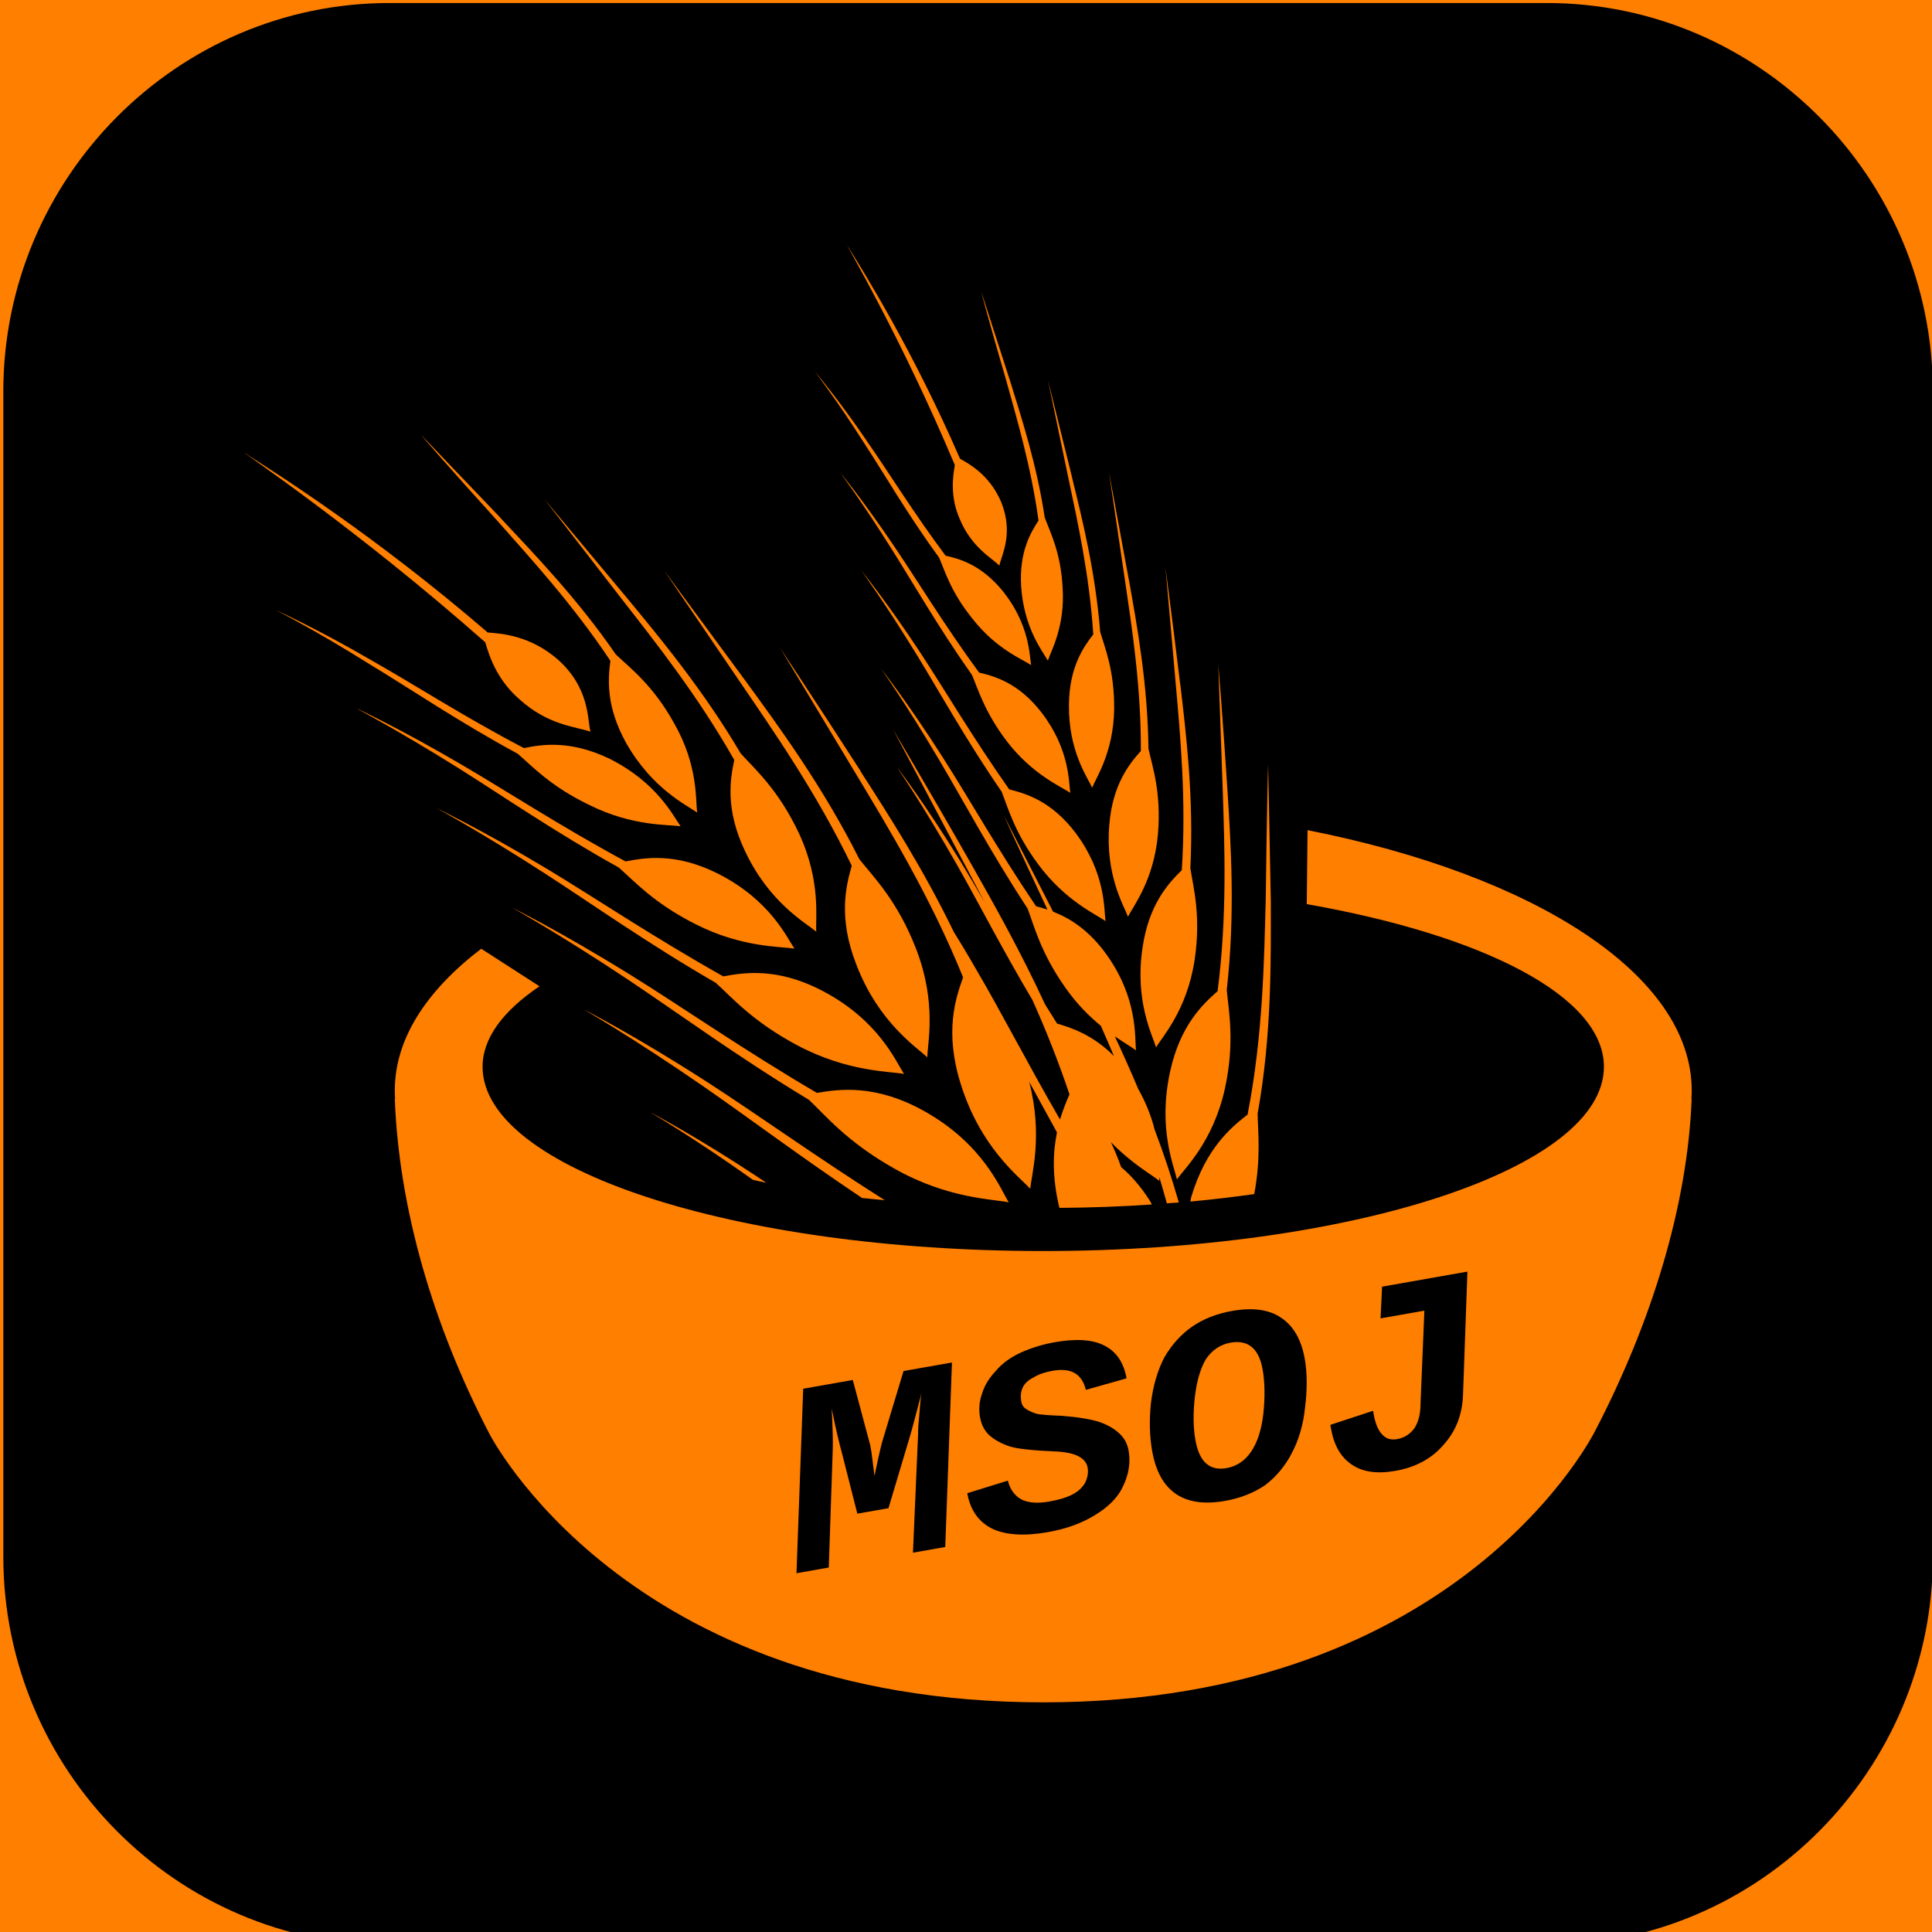
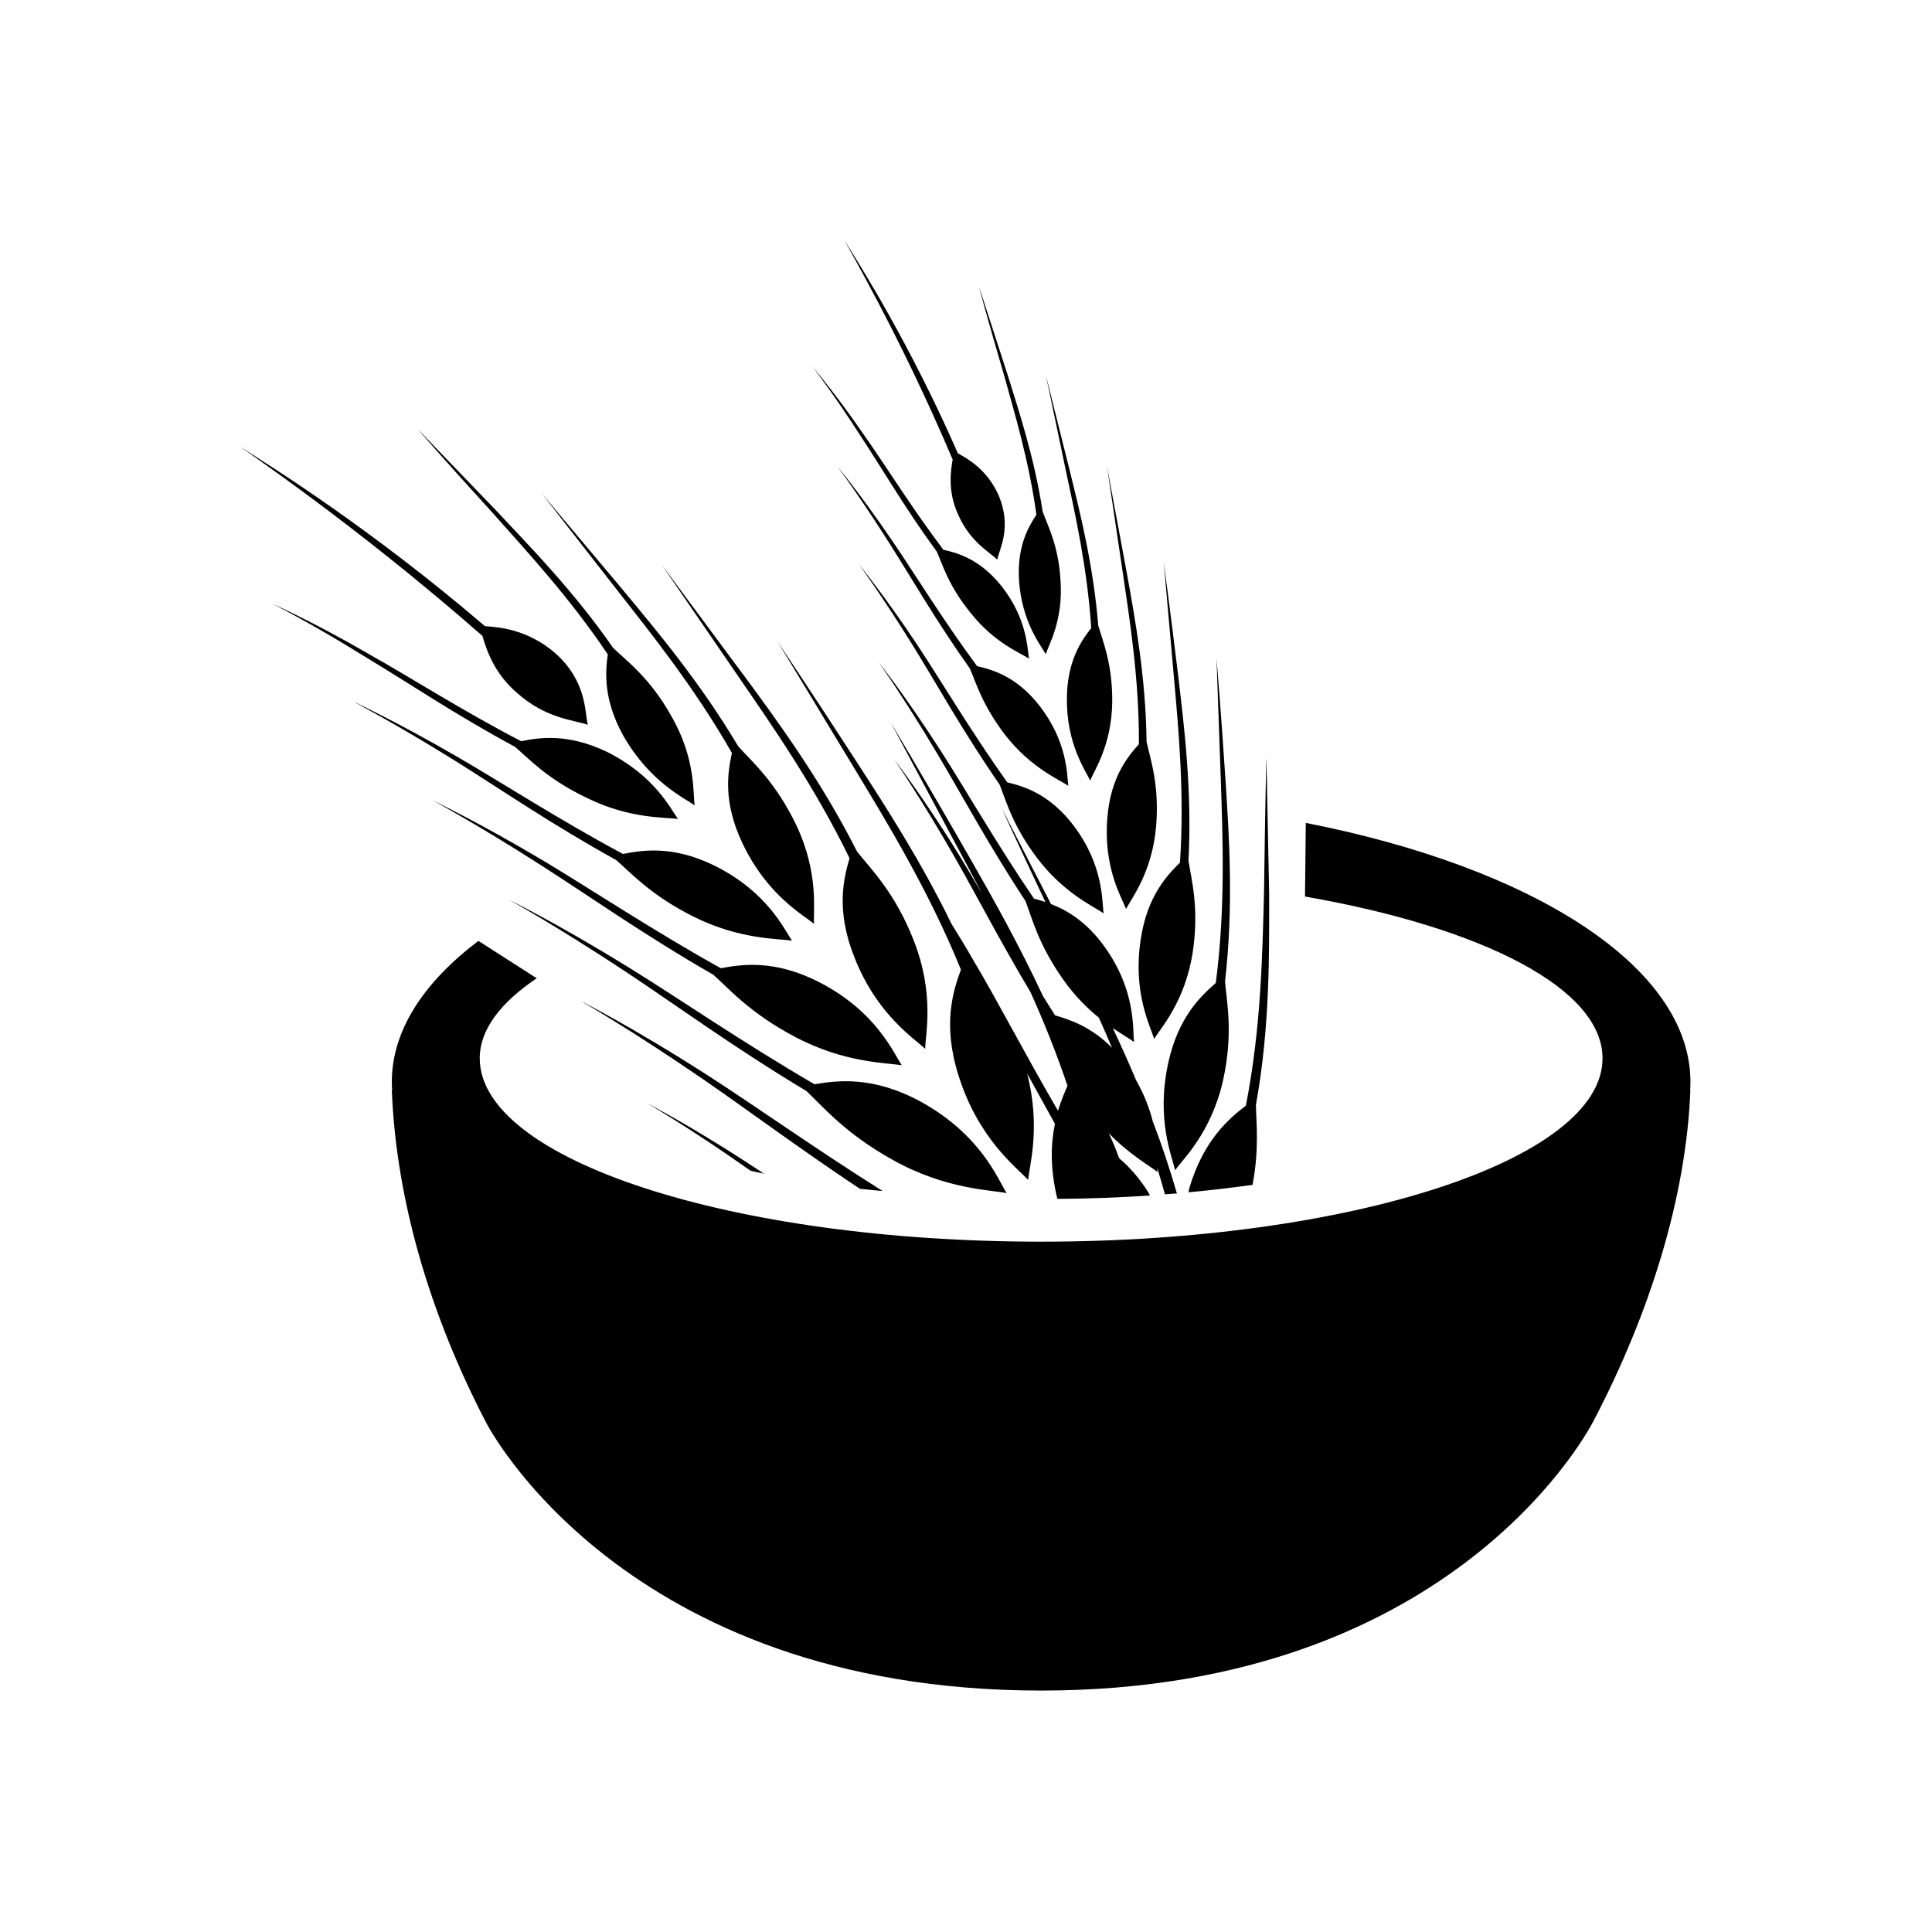
<svg xmlns="http://www.w3.org/2000/svg" width="32" height="32">
  <defs>
    <filter id="svg_20_blur">
      <feGaussianBlur stdDeviation="0" />
    </filter>
  </defs>
  <g>
-     <rect x="-1" y="-1" width="34" height="34" id="canvas_background" fill="#ff7f00" />
+     <rect x="-1" y="-1" width="34" height="34" id="canvas_background" fill="none" />
  </g>
  <g>
-     <path stroke="null" d="m25.622,0.05l-19.175,0c-3.515,0 -6.392,2.895 -6.392,6.433l0,19.299c0,3.538 2.876,6.433 6.392,6.433l19.175,0c3.515,0 6.392,-2.895 6.392,-6.433l0,-19.299c0,-3.538 -2.876,-6.433 -6.392,-6.433zm-4.958,18.41c0.257,-1.319 0.273,-2.57 0.3,-3.538c0.018,-1.393 0.038,-2.256 0.04,-2.256l0.045,2.263c0,0.957 0.019,2.197 -0.219,3.517c0.006,0.304 0.056,0.74 -0.056,1.332c-0.345,0.048 -0.697,0.09 -1.059,0.124c0.006,-0.027 0.01,-0.05 0.016,-0.077c0.241,-0.806 0.662,-1.155 0.933,-1.364zm-0.497,-2.042c0.161,-1.242 0.115,-2.404 0.086,-3.307l-0.074,-2.1c0,0 0.07,0.806 0.153,2.102c0.056,0.889 0.129,2.039 -0.013,3.281c0.03,0.347 0.139,0.86 -0.032,1.644c-0.198,0.883 -0.671,1.317 -0.793,1.497c-0.054,-0.236 -0.318,-0.854 -0.113,-1.787c0.166,-0.767 0.543,-1.116 0.785,-1.33zm-0.617,-5.08c0.096,0.822 0.225,1.882 0.166,3.041c0.048,0.32 0.181,0.788 0.07,1.526c-0.128,0.831 -0.537,1.269 -0.638,1.443c-0.066,-0.217 -0.356,-0.772 -0.224,-1.652c0.105,-0.724 0.436,-1.073 0.65,-1.283c0.077,-1.163 -0.026,-2.237 -0.099,-3.073l-0.171,-1.943c-0.003,0 0.101,0.745 0.244,1.941zm-0.852,-1.735c0.134,0.753 0.312,1.724 0.324,2.798c0.064,0.293 0.214,0.717 0.158,1.407c-0.066,0.772 -0.414,1.206 -0.497,1.375c-0.075,-0.196 -0.377,-0.692 -0.31,-1.515c0.053,-0.677 0.337,-1.021 0.523,-1.229c0.005,-1.079 -0.152,-2.067 -0.264,-2.834l-0.264,-1.785l0.329,1.782zm-0.941,-1.692c0.168,0.684 0.387,1.565 0.465,2.552c0.077,0.265 0.238,0.643 0.232,1.282c-0.01,0.716 -0.302,1.139 -0.364,1.301c-0.081,-0.175 -0.395,-0.613 -0.385,-1.375c0.006,-0.626 0.246,-0.962 0.403,-1.163c-0.064,-0.992 -0.264,-1.888 -0.412,-2.588l-0.339,-1.626l0.401,1.616zm-2.514,2.898c0.399,0.608 0.874,1.415 1.473,2.266c0.27,0.068 0.7,0.188 1.106,0.73c0.492,0.663 0.462,1.25 0.489,1.452c-0.155,-0.113 -0.663,-0.333 -1.111,-0.936c-0.399,-0.536 -0.503,-0.942 -0.61,-1.209c-0.585,-0.849 -1.031,-1.656 -1.405,-2.266c-0.545,-0.888 -0.924,-1.401 -0.922,-1.402c-0.002,0.002 0.406,0.495 0.98,1.365zm-1.344,-3.004c0,0.002 0.38,0.455 0.92,1.256c0.379,0.56 0.829,1.303 1.398,2.079c0.248,0.058 0.65,0.166 1.032,0.659c0.467,0.606 0.452,1.147 0.478,1.333c-0.144,-0.1 -0.618,-0.296 -1.043,-0.844c-0.376,-0.492 -0.481,-0.867 -0.586,-1.11c-0.551,-0.78 -0.975,-1.523 -1.329,-2.083c-0.513,-0.817 -0.869,-1.288 -0.869,-1.291zm2.819,-1.534c0.19,0.614 0.451,1.404 0.586,2.3c0.086,0.236 0.265,0.573 0.296,1.155c0.045,0.656 -0.198,1.065 -0.244,1.216c-0.085,-0.153 -0.395,-0.531 -0.443,-1.23c-0.034,-0.573 0.16,-0.894 0.288,-1.09c-0.123,-0.902 -0.366,-1.708 -0.539,-2.335c-0.264,-0.899 -0.412,-1.462 -0.411,-1.462l0.467,1.447zm-2.637,-2.128c0.192,0.31 1.029,1.636 1.82,3.455c0.163,0.092 0.487,0.269 0.679,0.711c0.217,0.531 0.005,0.889 -0.027,1.058c-0.153,-0.143 -0.467,-0.312 -0.66,-0.778c-0.158,-0.365 -0.112,-0.692 -0.078,-0.886c-0.89,-2.115 -1.79,-3.625 -1.775,-3.63l0.042,0.071zm0.275,3.16c0.358,0.51 0.775,1.192 1.306,1.901c0.23,0.051 0.596,0.15 0.957,0.598c0.435,0.553 0.43,1.045 0.46,1.214c-0.134,-0.092 -0.575,-0.261 -0.97,-0.766c-0.36,-0.444 -0.457,-0.79 -0.554,-1.013c-0.518,-0.709 -0.911,-1.393 -1.246,-1.904c-0.476,-0.749 -0.815,-1.177 -0.812,-1.18c-0.003,0.003 0.358,0.413 0.86,1.15zm-0.107,5.466c0.465,0.722 1.042,1.62 1.547,2.663c0.113,0.183 0.233,0.38 0.361,0.605c0.401,0.677 0.85,1.555 1.4,2.506c0.05,-0.166 0.107,-0.302 0.157,-0.417c-0.184,-0.548 -0.393,-1.071 -0.612,-1.56c-0.499,-0.84 -0.898,-1.62 -1.245,-2.231c-0.59,-1.037 -1.007,-1.634 -1.005,-1.637c-0.002,0.003 0.449,0.577 1.072,1.594c0.12,0.199 0.249,0.417 0.382,0.647c-0.101,-0.191 -0.198,-0.378 -0.291,-0.553l-1.224,-2.306c-0.002,0 0.518,0.864 1.317,2.269c0.364,0.642 0.797,1.412 1.2,2.284c0.067,0.106 0.133,0.212 0.2,0.32c0.238,0.071 0.593,0.185 0.943,0.54c-0.072,-0.172 -0.147,-0.339 -0.217,-0.502c-0.187,-0.153 -0.393,-0.354 -0.586,-0.629c-0.414,-0.587 -0.519,-1.028 -0.628,-1.314c-0.606,-0.923 -1.071,-1.798 -1.462,-2.457c-0.569,-0.963 -0.968,-1.517 -0.967,-1.52c-0.002,0.002 0.427,0.536 1.027,1.478c0.422,0.659 0.916,1.536 1.542,2.461c0.058,0.014 0.12,0.034 0.189,0.056c-0.46,-0.981 -0.725,-1.563 -0.724,-1.563l0.817,1.597c0.265,0.103 0.588,0.293 0.89,0.716c0.515,0.725 0.462,1.361 0.483,1.581c-0.066,-0.051 -0.192,-0.124 -0.35,-0.232c0.129,0.277 0.259,0.566 0.387,0.87c0.136,0.241 0.221,0.47 0.272,0.674c0.147,0.386 0.281,0.79 0.401,1.208c-0.066,0.005 -0.131,0.01 -0.198,0.014c-0.042,-0.146 -0.081,-0.293 -0.126,-0.434c0,0.021 0,0.043 0,0.061c-0.121,-0.1 -0.451,-0.28 -0.802,-0.642c0.059,0.125 0.117,0.265 0.171,0.415c0.161,0.137 0.324,0.317 0.479,0.563c0.011,0.019 0.019,0.037 0.03,0.056c-0.502,0.034 -1.015,0.053 -1.532,0.056c-0.125,-0.518 -0.107,-0.926 -0.04,-1.25l-0.46,-0.838c0.232,0.901 0.035,1.537 0.018,1.772c-0.192,-0.207 -0.821,-0.68 -1.151,-1.732c-0.273,-0.864 -0.088,-1.422 0.038,-1.769c-0.542,-1.338 -1.243,-2.485 -1.78,-3.379l-1.253,-2.081c-0.002,0 0.521,0.778 1.333,2.039zm-2.56,5.251c-1.232,-0.852 -2.031,-1.304 -2.028,-1.306c-0.002,0.002 0.821,0.413 2.082,1.227c0.801,0.518 1.782,1.222 2.911,1.938c-0.125,-0.013 -0.252,-0.023 -0.376,-0.037c-1.004,-0.672 -1.876,-1.327 -2.59,-1.822zm1.004,1.57c-0.075,-0.014 -0.147,-0.032 -0.221,-0.048c-1.037,-0.737 -1.7,-1.113 -1.697,-1.118c-0.003,0.003 0.757,0.389 1.918,1.166zm0.703,-1.375c-1.19,-0.719 -2.192,-1.455 -2.996,-1.991c-1.168,-0.777 -1.924,-1.192 -1.922,-1.193c-0.003,0 0.773,0.378 1.969,1.119c0.837,0.519 1.874,1.243 3.084,1.952c0.368,-0.063 0.968,-0.148 1.771,0.298c0.978,0.545 1.264,1.282 1.406,1.515c-0.252,-0.056 -1,-0.056 -1.886,-0.555c-0.789,-0.442 -1.144,-0.88 -1.425,-1.145zm-6.171,-4.834c-0.003,0.003 0.725,0.344 1.852,1.02c0.785,0.474 1.764,1.132 2.903,1.771c0.342,-0.064 0.898,-0.153 1.651,0.244c0.922,0.486 1.205,1.16 1.342,1.372c-0.233,-0.045 -0.93,-0.031 -1.764,-0.473c-0.746,-0.396 -1.087,-0.796 -1.353,-1.036c-1.122,-0.648 -2.068,-1.319 -2.825,-1.808c-1.098,-0.709 -1.807,-1.087 -1.806,-1.09zm5.118,-2.11c0.562,0.77 1.291,1.764 1.89,2.959c0.232,0.293 0.633,0.69 0.941,1.488c0.347,0.899 0.187,1.562 0.185,1.795c-0.19,-0.18 -0.805,-0.577 -1.174,-1.533c-0.308,-0.783 -0.171,-1.314 -0.077,-1.64c-0.583,-1.206 -1.294,-2.227 -1.839,-3.027l-1.267,-1.861l1.341,1.819zm-1.989,-1.404c0.561,0.679 1.288,1.55 1.914,2.612c0.232,0.257 0.622,0.597 0.96,1.312c0.377,0.804 0.276,1.428 0.292,1.64c-0.185,-0.153 -0.778,-0.479 -1.182,-1.338c-0.332,-0.701 -0.241,-1.198 -0.176,-1.505c-0.61,-1.076 -1.323,-1.973 -1.873,-2.678l-1.269,-1.639l1.333,1.595zm-2.071,-1.295c0.55,0.589 1.275,1.335 1.916,2.266c0.227,0.219 0.612,0.502 0.964,1.137c0.407,0.709 0.355,1.29 0.385,1.484c-0.182,-0.129 -0.738,-0.389 -1.173,-1.145c-0.348,-0.624 -0.302,-1.082 -0.265,-1.369c-0.628,-0.944 -1.342,-1.718 -1.881,-2.329c-0.788,-0.868 -1.262,-1.418 -1.259,-1.418l1.314,1.373zm-4.147,-1.015c0.387,0.249 2.058,1.295 3.942,2.919c0.236,0.018 0.7,0.05 1.159,0.445c0.535,0.479 0.489,0.991 0.543,1.197c-0.254,-0.084 -0.701,-0.108 -1.171,-0.531c-0.377,-0.325 -0.503,-0.714 -0.572,-0.949c-2.159,-1.906 -4,-3.126 -3.987,-3.141l0.086,0.06zm2.028,3.387c0.682,0.383 1.529,0.933 2.515,1.447c0.289,-0.06 0.759,-0.138 1.413,0.174c0.793,0.397 1.056,0.947 1.181,1.121c-0.201,-0.032 -0.796,0.005 -1.516,-0.355c-0.647,-0.312 -0.948,-0.647 -1.181,-0.846c-0.972,-0.526 -1.791,-1.084 -2.448,-1.48c-0.948,-0.595 -1.564,-0.899 -1.564,-0.902c0,0.003 0.631,0.277 1.601,0.841zm-0.244,0.794c-0.002,0.003 0.678,0.314 1.727,0.928c0.735,0.429 1.649,1.028 2.715,1.602c0.316,-0.061 0.828,-0.151 1.531,0.203c0.86,0.436 1.135,1.049 1.266,1.242c-0.217,-0.039 -0.863,-0.011 -1.643,-0.408c-0.694,-0.351 -1.016,-0.717 -1.267,-0.936c-1.048,-0.582 -1.934,-1.193 -2.64,-1.637c-1.029,-0.645 -1.691,-0.987 -1.689,-0.992zm22.099,6.465c-0.069,1.78 -0.671,3.712 -1.596,5.492c0,0 -2.208,4.501 -9.142,4.501s-9.182,-4.461 -9.182,-4.461c-0.927,-1.79 -1.489,-3.707 -1.56,-5.531l0.005,0c-0.003,-0.047 -0.005,-0.093 -0.005,-0.142c0,-0.856 0.526,-1.656 1.432,-2.348l0.965,0.622c-0.598,0.404 -0.943,0.854 -0.943,1.333c0,1.685 4.158,3.052 9.287,3.052c5.128,0 9.286,-1.367 9.286,-3.052c0,-1.166 -1.994,-2.179 -4.922,-2.694l0.013,-1.225c3.747,0.738 6.363,2.39 6.363,4.312c0,0.048 -0.002,0.095 -0.005,0.142l0.003,0l0,-0.002z" fill="#000000" id="svg_1" />
+     <path stroke-width="0" d="m20.635,18.315c0.258,-1.312 0.274,-2.557 0.301,-3.52c0.018,-1.386 0.038,-2.245 0.04,-2.245l0.045,2.251c0,0.952 0.019,2.186 -0.219,3.499c0.006,0.302 0.056,0.736 -0.056,1.325c-0.346,0.048 -0.698,0.09 -1.061,0.123c0.006,-0.027 0.01,-0.05 0.016,-0.077c0.242,-0.802 0.662,-1.149 0.934,-1.357zm-0.498,-2.032c0.162,-1.235 0.115,-2.392 0.086,-3.29l-0.074,-2.09c0,0 0.07,0.802 0.154,2.091c0.056,0.885 0.13,2.029 -0.013,3.264c0.03,0.346 0.139,0.856 -0.032,1.635c-0.198,0.878 -0.672,1.31 -0.794,1.49c-0.054,-0.235 -0.318,-0.85 -0.114,-1.778c0.166,-0.763 0.544,-1.11 0.786,-1.323zm-0.618,-5.054c0.096,0.818 0.226,1.872 0.166,3.026c0.048,0.318 0.181,0.784 0.07,1.518c-0.128,0.827 -0.538,1.262 -0.638,1.435c-0.066,-0.216 -0.357,-0.768 -0.224,-1.643c0.106,-0.72 0.437,-1.067 0.651,-1.277c0.077,-1.157 -0.026,-2.226 -0.099,-3.058l-0.171,-1.933c-0.003,0 0.101,0.741 0.245,1.931zm-0.853,-1.726c0.134,0.749 0.312,1.715 0.325,2.784c0.064,0.291 0.214,0.714 0.158,1.4c-0.066,0.768 -0.414,1.2 -0.498,1.368c-0.075,-0.195 -0.378,-0.688 -0.31,-1.507c0.053,-0.674 0.338,-1.016 0.523,-1.222c0.005,-1.074 -0.152,-2.056 -0.264,-2.819l-0.264,-1.776l0.33,1.773zm-0.942,-1.683c0.168,0.68 0.387,1.557 0.466,2.539c0.077,0.264 0.238,0.64 0.232,1.275c-0.01,0.712 -0.302,1.133 -0.365,1.294c-0.082,-0.174 -0.395,-0.61 -0.386,-1.368c0.006,-0.622 0.246,-0.957 0.403,-1.157c-0.064,-0.987 -0.264,-1.878 -0.413,-2.574l-0.339,-1.618l0.402,1.608zm-2.517,2.883c0.4,0.605 0.875,1.408 1.475,2.254c0.27,0.067 0.701,0.187 1.107,0.726c0.493,0.659 0.462,1.243 0.49,1.445c-0.155,-0.112 -0.664,-0.331 -1.112,-0.931c-0.4,-0.533 -0.504,-0.938 -0.611,-1.203c-0.586,-0.845 -1.032,-1.648 -1.406,-2.254c-0.546,-0.883 -0.925,-1.394 -0.923,-1.395c-0.002,0.002 0.406,0.493 0.981,1.358zm-1.346,-2.989c0,0.002 0.381,0.453 0.922,1.25c0.379,0.557 0.83,1.296 1.4,2.069c0.248,0.058 0.651,0.165 1.034,0.656c0.467,0.603 0.453,1.141 0.478,1.326c-0.144,-0.099 -0.619,-0.294 -1.045,-0.84c-0.376,-0.49 -0.482,-0.862 -0.587,-1.104c-0.552,-0.776 -0.976,-1.515 -1.331,-2.072c-0.514,-0.813 -0.87,-1.282 -0.87,-1.285zm2.822,-1.526c0.19,0.611 0.451,1.397 0.587,2.288c0.086,0.235 0.266,0.57 0.296,1.149c0.045,0.653 -0.198,1.059 -0.245,1.21c-0.085,-0.152 -0.395,-0.528 -0.443,-1.224c-0.034,-0.57 0.16,-0.89 0.288,-1.085c-0.123,-0.898 -0.366,-1.699 -0.539,-2.323c-0.264,-0.894 -0.413,-1.454 -0.411,-1.454l0.467,1.44zm-2.64,-2.117c0.192,0.309 1.03,1.627 1.822,3.437c0.163,0.091 0.488,0.267 0.68,0.707c0.218,0.528 0.005,0.885 -0.027,1.053c-0.154,-0.142 -0.467,-0.31 -0.661,-0.774c-0.158,-0.363 -0.112,-0.688 -0.078,-0.882c-0.891,-2.104 -1.792,-3.606 -1.778,-3.611l0.042,0.07zm0.275,3.144c0.358,0.507 0.776,1.186 1.307,1.891c0.23,0.051 0.597,0.149 0.958,0.595c0.435,0.55 0.43,1.04 0.461,1.208c-0.134,-0.091 -0.576,-0.259 -0.971,-0.762c-0.36,-0.442 -0.458,-0.786 -0.555,-1.008c-0.518,-0.706 -0.912,-1.386 -1.248,-1.894c-0.477,-0.746 -0.816,-1.171 -0.813,-1.174c-0.003,0.003 0.358,0.411 0.861,1.144zm-0.107,5.438c0.466,0.718 1.043,1.611 1.549,2.65c0.114,0.182 0.234,0.378 0.362,0.602c0.402,0.674 0.851,1.547 1.402,2.493c0.05,-0.165 0.107,-0.301 0.157,-0.414c-0.184,-0.546 -0.394,-1.066 -0.613,-1.552c-0.499,-0.835 -0.899,-1.611 -1.246,-2.219c-0.59,-1.032 -1.008,-1.626 -1.006,-1.629c-0.002,0.003 0.45,0.574 1.074,1.586c0.12,0.198 0.25,0.414 0.382,0.643c-0.101,-0.19 -0.198,-0.376 -0.291,-0.55l-1.226,-2.294c-0.002,0 0.518,0.859 1.318,2.258c0.365,0.638 0.798,1.405 1.202,2.272c0.067,0.106 0.133,0.211 0.2,0.318c0.238,0.07 0.594,0.184 0.944,0.538c-0.072,-0.171 -0.147,-0.338 -0.218,-0.499c-0.187,-0.152 -0.394,-0.352 -0.587,-0.626c-0.414,-0.584 -0.52,-1.022 -0.629,-1.307c-0.606,-0.918 -1.072,-1.789 -1.464,-2.445c-0.57,-0.958 -0.97,-1.509 -0.968,-1.512c-0.002,0.002 0.427,0.533 1.029,1.47c0.422,0.656 0.917,1.528 1.544,2.448c0.058,0.014 0.12,0.034 0.189,0.056c-0.461,-0.976 -0.726,-1.555 -0.725,-1.555l0.818,1.589c0.266,0.102 0.589,0.291 0.891,0.712c0.515,0.722 0.462,1.354 0.483,1.573c-0.066,-0.051 -0.192,-0.123 -0.35,-0.23c0.13,0.275 0.259,0.563 0.387,0.866c0.136,0.24 0.221,0.467 0.272,0.67c0.147,0.384 0.282,0.786 0.402,1.202c-0.066,0.005 -0.131,0.01 -0.198,0.014c-0.042,-0.146 -0.082,-0.291 -0.126,-0.432c0,0.021 0,0.043 0,0.061c-0.122,-0.099 -0.451,-0.278 -0.803,-0.638c0.059,0.125 0.117,0.264 0.171,0.413c0.162,0.136 0.325,0.315 0.48,0.56c0.011,0.019 0.019,0.037 0.03,0.056c-0.502,0.034 -1.016,0.053 -1.534,0.056c-0.125,-0.515 -0.107,-0.922 -0.04,-1.243l-0.461,-0.834c0.232,0.896 0.035,1.53 0.018,1.763c-0.192,-0.206 -0.822,-0.677 -1.152,-1.723c-0.274,-0.859 -0.088,-1.414 0.038,-1.76c-0.542,-1.331 -1.245,-2.472 -1.782,-3.362l-1.254,-2.07c-0.002,0 0.522,0.774 1.334,2.029zm-2.563,5.224c-1.234,-0.848 -2.034,-1.298 -2.03,-1.299c-0.002,0.002 0.822,0.411 2.085,1.221c0.802,0.515 1.784,1.216 2.915,1.928c-0.125,-0.013 -0.253,-0.022 -0.376,-0.037c-1.005,-0.669 -1.878,-1.32 -2.594,-1.813zm1.005,1.562c-0.075,-0.014 -0.147,-0.032 -0.221,-0.048c-1.038,-0.733 -1.702,-1.107 -1.699,-1.112c-0.003,0.003 0.758,0.387 1.92,1.16zm0.704,-1.368c-1.192,-0.715 -2.195,-1.448 -3,-1.981c-1.17,-0.773 -1.926,-1.186 -1.925,-1.187c-0.003,0 0.774,0.376 1.971,1.114c0.838,0.517 1.877,1.237 3.088,1.942c0.368,-0.062 0.97,-0.147 1.773,0.296c0.979,0.542 1.266,1.275 1.408,1.507c-0.253,-0.056 -1.002,-0.056 -1.888,-0.552c-0.79,-0.44 -1.146,-0.875 -1.427,-1.139zm-6.179,-4.81c-0.003,0.003 0.726,0.342 1.854,1.014c0.786,0.472 1.766,1.126 2.907,1.762c0.342,-0.064 0.899,-0.152 1.653,0.243c0.923,0.483 1.206,1.154 1.344,1.365c-0.234,-0.045 -0.931,-0.03 -1.766,-0.47c-0.747,-0.394 -1.088,-0.792 -1.355,-1.03c-1.123,-0.645 -2.07,-1.312 -2.829,-1.798c-1.099,-0.706 -1.81,-1.082 -1.808,-1.085zm5.125,-2.099c0.563,0.766 1.293,1.755 1.893,2.944c0.232,0.291 0.634,0.686 0.942,1.48c0.347,0.894 0.187,1.554 0.186,1.786c-0.19,-0.179 -0.806,-0.574 -1.176,-1.525c-0.309,-0.779 -0.171,-1.307 -0.077,-1.632c-0.584,-1.2 -1.296,-2.216 -1.842,-3.011l-1.269,-1.851l1.342,1.81zm-1.992,-1.397c0.562,0.675 1.29,1.542 1.917,2.598c0.232,0.256 0.622,0.594 0.962,1.306c0.378,0.8 0.277,1.421 0.293,1.632c-0.186,-0.152 -0.779,-0.477 -1.184,-1.331c-0.333,-0.698 -0.242,-1.192 -0.176,-1.498c-0.611,-1.07 -1.325,-1.963 -1.875,-2.664l-1.27,-1.63l1.334,1.587zm-2.074,-1.288c0.55,0.586 1.277,1.328 1.918,2.254c0.227,0.218 0.613,0.499 0.965,1.131c0.408,0.706 0.355,1.283 0.386,1.477c-0.182,-0.128 -0.739,-0.387 -1.174,-1.139c-0.349,-0.621 -0.302,-1.077 -0.266,-1.362c-0.629,-0.939 -1.344,-1.709 -1.883,-2.317c-0.789,-0.864 -1.264,-1.411 -1.261,-1.411l1.315,1.366zm-4.152,-1.01c0.387,0.248 2.061,1.288 3.947,2.904c0.237,0.018 0.701,0.05 1.16,0.443c0.536,0.477 0.49,0.986 0.544,1.19c-0.254,-0.083 -0.702,-0.107 -1.173,-0.528c-0.378,-0.323 -0.504,-0.71 -0.573,-0.944c-2.162,-1.896 -4.005,-3.11 -3.992,-3.125l0.086,0.059zm2.03,3.37c0.683,0.381 1.531,0.928 2.518,1.44c0.29,-0.059 0.76,-0.138 1.414,0.173c0.794,0.395 1.058,0.942 1.182,1.115c-0.202,-0.032 -0.797,0.005 -1.518,-0.354c-0.648,-0.31 -0.949,-0.643 -1.182,-0.842c-0.973,-0.523 -1.794,-1.078 -2.451,-1.472c-0.949,-0.592 -1.566,-0.894 -1.566,-0.898c0,0.003 0.632,0.275 1.603,0.837zm-0.245,0.79c-0.002,0.003 0.678,0.312 1.73,0.923c0.736,0.427 1.651,1.022 2.718,1.594c0.317,-0.061 0.829,-0.15 1.533,0.202c0.861,0.434 1.136,1.043 1.267,1.235c-0.218,-0.038 -0.864,-0.011 -1.645,-0.406c-0.694,-0.349 -1.018,-0.714 -1.269,-0.931c-1.05,-0.579 -1.936,-1.187 -2.643,-1.629c-1.03,-0.642 -1.693,-0.982 -1.691,-0.987zm22.128,6.432c-0.069,1.771 -0.672,3.693 -1.598,5.464c0,0 -2.211,4.478 -9.154,4.478s-9.194,-4.438 -9.194,-4.438c-0.928,-1.781 -1.491,-3.688 -1.562,-5.502l0.005,0c-0.003,-0.046 -0.005,-0.093 -0.005,-0.141c0,-0.851 0.526,-1.648 1.434,-2.336l0.966,0.619c-0.598,0.402 -0.944,0.85 -0.944,1.326c0,1.677 4.163,3.037 9.299,3.037c5.134,0 9.298,-1.36 9.298,-3.037c0,-1.16 -1.997,-2.168 -4.928,-2.68l0.013,-1.219c3.752,0.734 6.371,2.378 6.371,4.29c0,0.048 -0.002,0.094 -0.005,0.141l0.003,0l0,-0.002z" fill="#000000" id="svg_1" stroke="null" />
    <g id="svg_2" />
    <g id="svg_3" />
    <g id="svg_4" />
    <g id="svg_5" />
    <g id="svg_6" />
    <g id="svg_7" />
    <g id="svg_8" />
    <g id="svg_9" />
    <g id="svg_10" />
    <g id="svg_11" />
    <g id="svg_12" />
    <g id="svg_13" />
    <g id="svg_14" />
    <g id="svg_15" />
    <g id="svg_16" />
-     <text fill="#000000" stroke-width="0" x="6.893" y="4.25" id="svg_17" font-size="24" font-family="Helvetica, Arial, sans-serif" text-anchor="start" xml:space="preserve" stroke="#000" />
-     <text fill="#000000" stroke-width="0" stroke-opacity="null" fill-opacity="null" x="18.474" y="4.063" id="svg_19" font-size="24" font-family="Helvetica, Arial, sans-serif" text-anchor="start" xml:space="preserve" stroke="null" />
-     <text stroke="null" fill="#000000" stroke-width="0" stroke-opacity="null" x="13.1" y="24.229" id="svg_20" font-size="4" font-family="'Courier New', Courier, monospace" text-anchor="start" xml:space="preserve" font-weight="bold" font-style="italic" filter="url(#svg_20_blur)" transform="rotate(-10 18.84731,23.87485) matrix(1.241264,0,0,1.132257,-3.343766,-2.388452) ">MSOJ</text>
  </g>
</svg>
